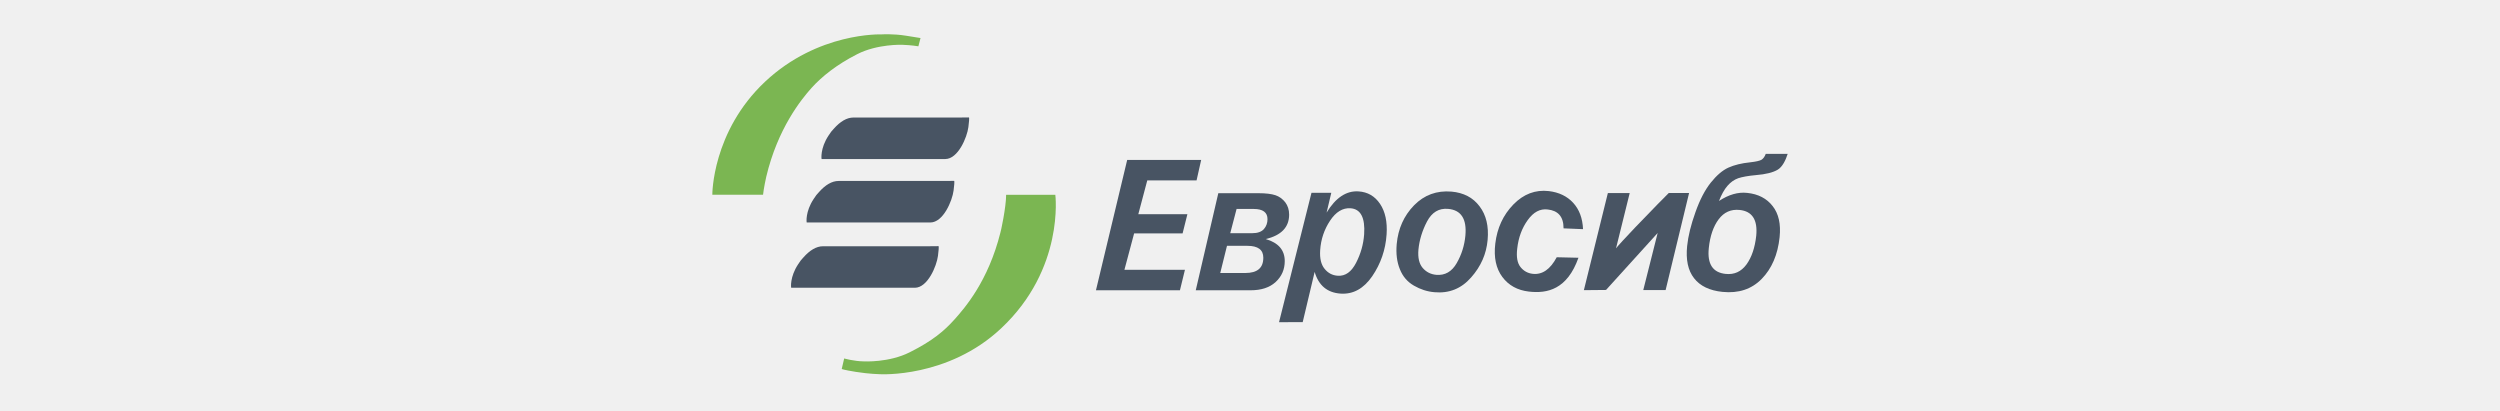
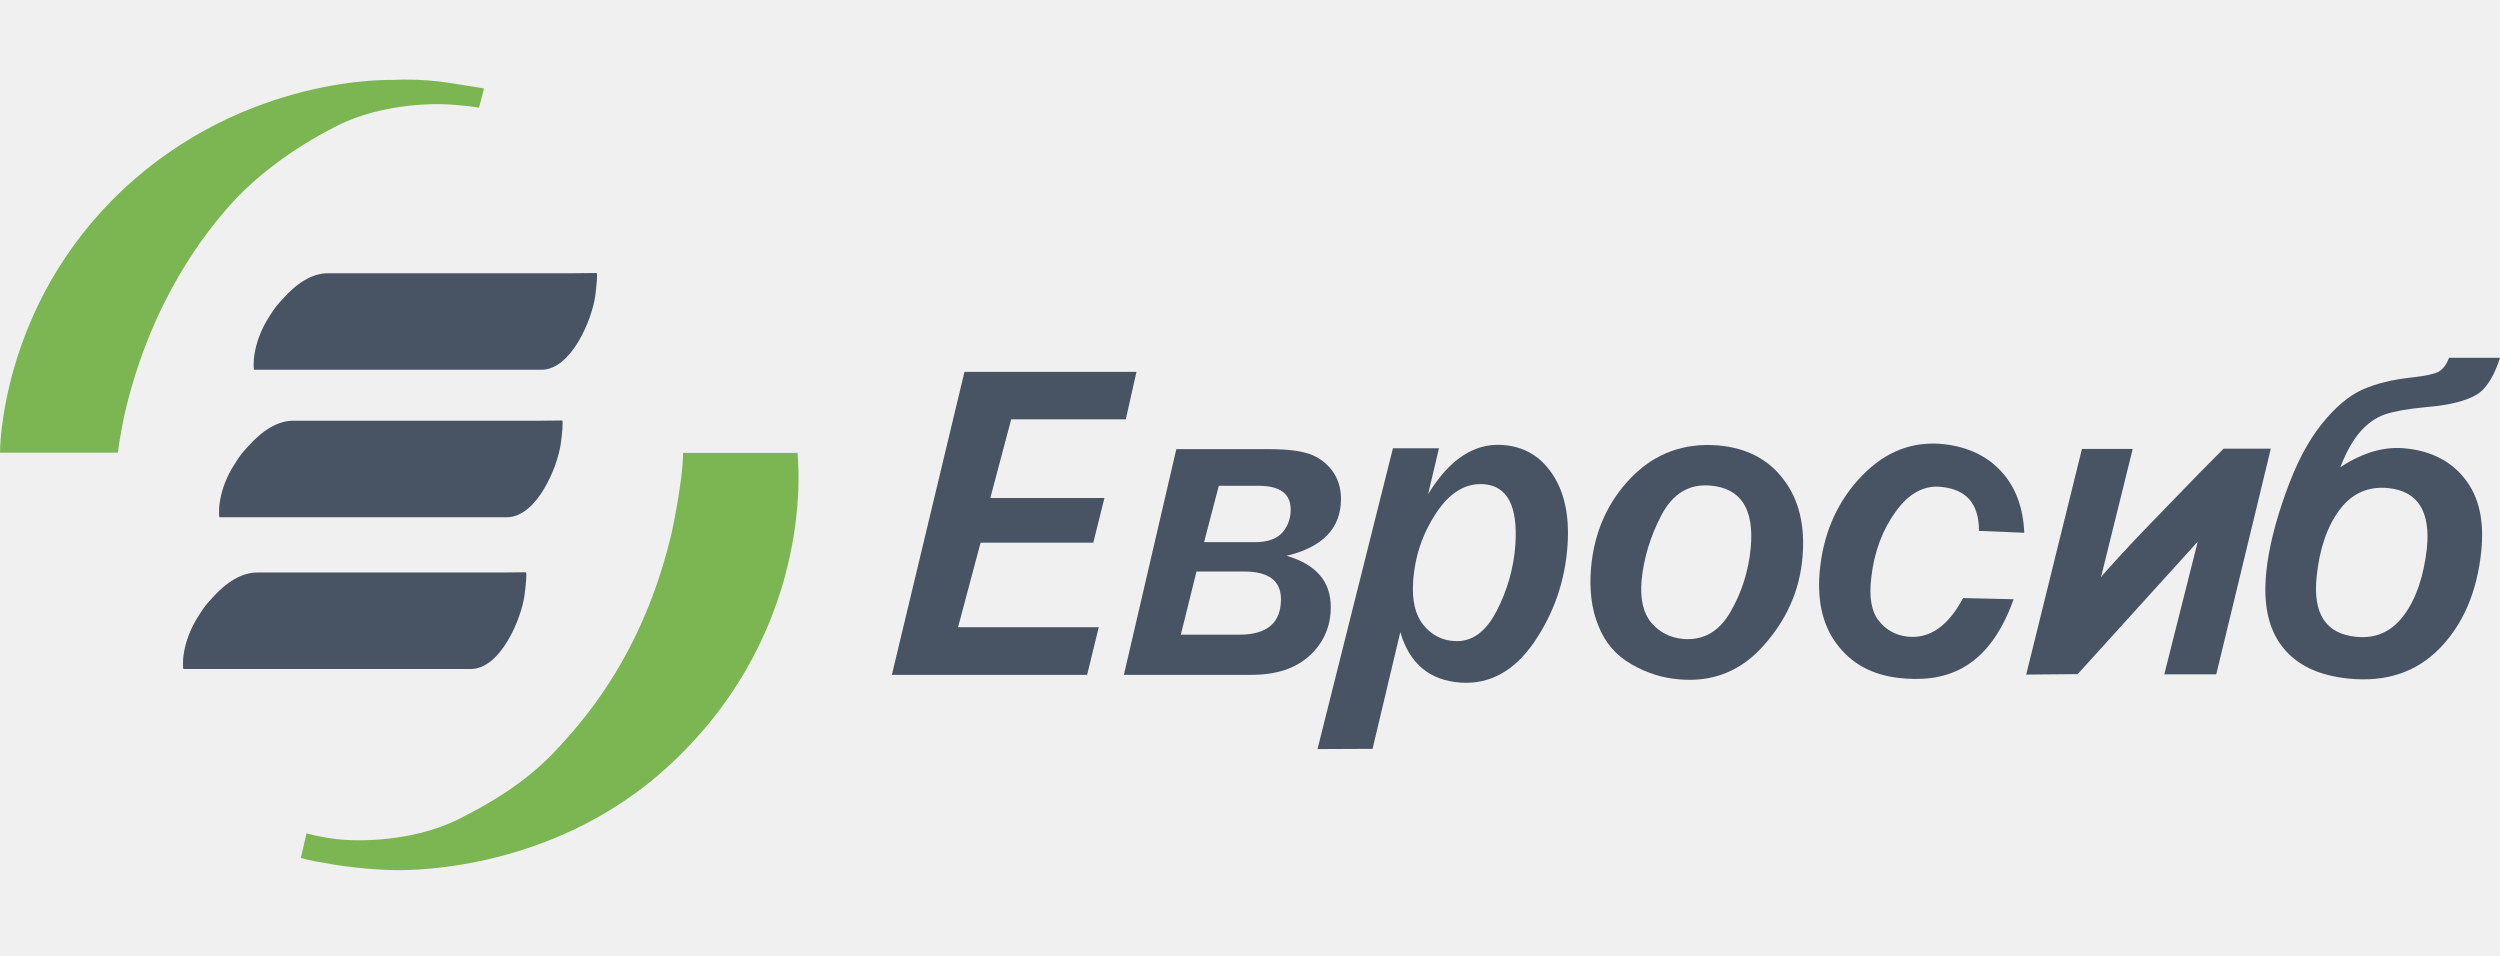
- <svg xmlns="http://www.w3.org/2000/svg" width="365" height="60" viewBox="0 0 365 60" fill="none">
+ <svg xmlns="http://www.w3.org/2000/svg" width="157" height="60" viewBox="0 0 157 60" fill="none">
  <g clip-path="url(#clip0_4088_3017)">
-     <path d="M111.405 28.428H104C104 28.428 103.94 19.24 111.688 11.939C119.436 4.653 128.689 5.022 128.689 5.022C128.689 5.022 130.358 4.904 132.28 5.214C134.202 5.524 134.396 5.553 134.396 5.553L134.083 6.762C134.083 6.762 133.099 6.585 131.729 6.541C131.729 6.541 128.108 6.394 125.143 7.913C122.163 9.432 120.002 11.158 118.483 12.839C116.978 14.52 113.536 18.768 111.867 25.832C111.852 25.847 111.495 27.558 111.405 28.428Z" fill="#7BB652" />
-     <path d="M146.896 28.441H154.078C154.078 28.441 155.449 39.237 146.166 47.939C138.403 55.225 128.48 54.635 128.48 54.635C128.48 54.635 126.886 54.605 124.964 54.296C123.042 53.986 122.893 53.868 122.893 53.868L123.25 52.334C123.25 52.334 124.681 52.747 126.126 52.762C126.126 52.762 129.776 52.968 132.816 51.434C136.109 49.783 137.837 48.337 139.342 46.656C140.847 44.974 144.289 41.051 146.062 33.943C146.092 33.957 146.896 30.27 146.896 28.441Z" fill="#7BB652" />
-     <path d="M135.827 23.221H119.958C119.928 23.221 119.735 21.643 120.972 19.785C121.329 19.224 121.389 19.18 121.761 18.767C122.655 17.764 123.609 17.159 124.607 17.159H140.073C140.073 17.159 141.057 17.145 141.459 17.145C141.548 17.145 141.459 17.97 141.384 18.56C141.191 20.05 139.879 23.221 138.002 23.221H135.827Z" fill="#485463" />
-     <path d="M133.651 32.483H117.783C117.753 32.483 117.559 30.905 118.796 29.046C119.153 28.486 119.213 28.442 119.585 28.029C120.479 27.026 121.433 26.421 122.431 26.421H137.897C137.897 26.421 138.881 26.406 139.298 26.406C139.387 26.406 139.298 27.232 139.223 27.822C139.03 29.312 137.719 32.483 135.826 32.483H133.651Z" fill="#485463" />
-     <path d="M131.386 42.014H115.518C115.488 42.014 115.294 40.45 116.531 38.577C116.889 38.017 116.948 37.973 117.321 37.56C118.215 36.557 119.168 35.952 120.167 35.952H135.633C135.633 35.952 136.601 35.938 137.018 35.938C137.108 35.938 137.018 36.763 136.944 37.353C136.75 38.843 135.439 42.014 133.562 42.014H131.386Z" fill="#485463" />
-     <path d="M172.271 42.381H160.009L164.568 23.355H175.37L174.7 26.335H167.503L166.192 31.275H173.359L172.659 34.078H165.581L164.166 39.387H173.002L172.271 42.381Z" fill="#485463" />
-     <path d="M179.616 34.047H182.82C183.61 34.047 184.176 33.841 184.533 33.443C184.891 33.03 185.055 32.543 185.055 31.997C185.055 31.009 184.384 30.508 183.044 30.508H180.541L179.616 34.047ZM178.156 39.858H181.822C183.565 39.858 184.444 39.121 184.444 37.631C184.444 36.466 183.669 35.891 182.119 35.891H179.14L178.156 39.858ZM174.58 42.38L177.873 28.207H183.744C184.816 28.207 185.636 28.31 186.217 28.502C186.783 28.694 187.26 29.048 187.647 29.534C188.02 30.036 188.214 30.626 188.214 31.334C188.214 33.163 187.081 34.357 184.801 34.903C186.649 35.449 187.573 36.51 187.573 38.118C187.573 39.342 187.126 40.36 186.247 41.171C185.368 41.982 184.146 42.38 182.597 42.38H174.58Z" fill="#485463" />
-     <path d="M195.322 40.258C196.424 40.331 197.303 39.697 197.989 38.37C198.674 37.042 199.062 35.656 199.165 34.211C199.329 31.777 198.659 30.509 197.169 30.406C196.037 30.332 195.038 30.937 194.189 32.22C193.34 33.503 192.848 34.934 192.744 36.541C192.669 37.721 192.878 38.621 193.384 39.24C193.891 39.874 194.547 40.214 195.322 40.258ZM190.196 47.027L186.739 47.042L191.477 28.149H194.368L193.683 31.04C195.008 28.857 196.573 27.825 198.346 27.943C199.687 28.031 200.73 28.636 201.49 29.771C202.25 30.907 202.563 32.382 202.444 34.211C202.295 36.482 201.579 38.517 200.343 40.331C199.091 42.146 197.557 42.986 195.739 42.868C193.787 42.736 192.52 41.688 191.939 39.697L190.196 47.027Z" fill="#485463" />
-     <path d="M209.7 40.126C210.966 40.229 211.964 39.669 212.68 38.415C213.395 37.176 213.812 35.834 213.946 34.404C214.17 31.955 213.321 30.657 211.413 30.495C210.072 30.377 209.059 30.997 208.344 32.339C207.643 33.681 207.226 35.053 207.092 36.439C206.988 37.619 207.196 38.504 207.703 39.108C208.225 39.713 208.88 40.052 209.7 40.126ZM209.432 42.663C208.374 42.574 207.375 42.25 206.436 41.704C205.483 41.158 204.797 40.362 204.38 39.3C203.948 38.253 203.8 37.029 203.918 35.642C204.127 33.386 204.961 31.513 206.451 29.979C207.942 28.46 209.759 27.796 211.92 27.973C213.693 28.136 215.064 28.843 216.018 30.127C216.985 31.395 217.373 33.032 217.194 35.023C217.015 37.073 216.211 38.902 214.781 40.51C213.35 42.147 211.562 42.855 209.432 42.663Z" fill="#485463" />
-     <path d="M230.455 37.632C228.816 42.248 225.925 42.882 223.228 42.572C221.559 42.381 220.263 41.673 219.34 40.434C218.416 39.195 218.073 37.573 218.312 35.567C218.58 33.296 219.459 31.393 220.948 29.859C222.439 28.325 224.167 27.676 226.119 27.898C227.594 28.075 228.786 28.635 229.68 29.608C230.574 30.582 231.051 31.85 231.125 33.458L228.28 33.34C228.28 31.57 227.431 30.744 225.955 30.582C224.852 30.449 223.884 30.965 223.05 32.13C222.215 33.281 221.694 34.667 221.515 36.289C221.366 37.514 221.53 38.413 221.992 38.989C222.454 39.564 223.035 39.888 223.765 39.977C225.166 40.139 226.342 39.328 227.281 37.558L230.455 37.632Z" fill="#485463" />
-     <path d="M234.479 42.334L231.245 42.364L234.747 28.191H237.935C237.935 28.191 236.311 34.739 235.939 36.258C235.954 36.184 237.652 34.326 238.665 33.279L242.033 29.798L243.642 28.176H246.607L243.18 42.349H239.917L242.018 34.016L234.479 42.334Z" fill="#485463" />
-     <path d="M253.998 30.654C252.731 30.521 251.703 30.979 250.929 32.011C250.154 33.043 249.662 34.459 249.483 36.229C249.245 38.545 250.064 39.798 251.942 39.99C253.208 40.123 254.206 39.666 254.981 38.618C255.741 37.571 256.218 36.17 256.411 34.415C256.635 32.1 255.83 30.846 253.998 30.654ZM257.797 22.469H261C260.718 23.368 260.241 24.357 259.555 24.77C258.87 25.183 257.812 25.448 256.367 25.566C255.219 25.669 254.355 25.831 253.774 26.023C253.193 26.23 252.672 26.598 252.21 27.129C251.748 27.66 251.331 28.412 250.973 29.341C252.389 28.412 253.759 28.014 255.086 28.162C256.695 28.324 257.946 28.973 258.811 30.094C259.69 31.215 260.018 32.719 259.824 34.621C259.555 37.188 258.676 39.223 257.201 40.727C255.726 42.232 253.819 42.851 251.479 42.615C249.602 42.423 248.217 41.76 247.337 40.624C246.444 39.489 246.116 37.91 246.324 35.905C246.473 34.459 246.876 32.822 247.531 30.993C248.172 29.165 248.932 27.719 249.781 26.657C250.63 25.595 251.494 24.858 252.344 24.475C253.193 24.091 254.266 23.826 255.562 23.693C256.352 23.604 256.873 23.486 257.157 23.339C257.425 23.177 257.648 22.882 257.797 22.469Z" fill="#485463" />
+     <path d="M7.405 28.428H1.36819e-05C1.36819e-05 28.428 -0.06 19.24 7.688 11.939C15.436 4.653 24.689 5.022 24.689 5.022C24.689 5.022 26.358 4.904 28.28 5.214C30.202 5.524 30.396 5.553 30.396 5.553L30.083 6.762C30.083 6.762 29.099 6.585 27.729 6.541C27.729 6.541 24.108 6.394 21.143 7.913C18.163 9.432 16.003 11.158 14.483 12.839C12.978 14.52 9.536 18.768 7.867 25.832C7.852 25.847 7.495 27.558 7.405 28.428Z" fill="#7BB652" />
+     <path d="M42.896 28.441H50.078C50.078 28.441 51.449 39.237 42.166 47.939C34.403 55.225 24.48 54.635 24.48 54.635C24.48 54.635 22.886 54.605 20.964 54.296C19.042 53.986 18.893 53.868 18.893 53.868L19.25 52.334C19.25 52.334 20.681 52.747 22.126 52.762C22.126 52.762 25.776 52.968 28.816 51.434C32.109 49.783 33.837 48.337 35.342 46.656C36.847 44.974 40.289 41.051 42.062 33.943C42.092 33.957 42.896 30.27 42.896 28.441Z" fill="#7BB652" />
+     <path d="M31.827 23.221H15.958C15.928 23.221 15.735 21.643 16.971 19.785C17.329 19.224 17.389 19.18 17.761 18.767C18.655 17.764 19.609 17.159 20.607 17.159H36.073C36.073 17.159 37.056 17.145 37.459 17.145C37.548 17.145 37.459 17.97 37.384 18.56C37.191 20.05 35.879 23.221 34.002 23.221H31.827Z" fill="#485463" />
+     <path d="M29.651 32.483H13.783C13.753 32.483 13.559 30.905 14.796 29.046C15.153 28.486 15.213 28.442 15.585 28.029C16.479 27.026 17.433 26.421 18.431 26.421H33.897C33.897 26.421 34.881 26.406 35.298 26.406C35.387 26.406 35.298 27.232 35.223 27.822C35.03 29.312 33.718 32.483 31.826 32.483H29.651Z" fill="#485463" />
+     <path d="M27.386 42.014H11.518C11.488 42.014 11.294 40.45 12.531 38.577C12.889 38.017 12.948 37.973 13.321 37.56C14.215 36.557 15.168 35.952 16.167 35.952H31.633C31.633 35.952 32.601 35.938 33.018 35.938C33.108 35.938 33.018 36.763 32.944 37.353C32.75 38.843 31.439 42.014 29.562 42.014H27.386Z" fill="#485463" />
+     <path d="M68.271 42.381H56.009L60.568 23.355H71.37L70.7 26.335H63.503L62.192 31.275H69.359L68.659 34.078H61.581L60.166 39.387H69.002L68.271 42.381Z" fill="#485463" />
+     <path d="M75.616 34.047H78.82C79.61 34.047 80.176 33.841 80.533 33.443C80.891 33.03 81.055 32.543 81.055 31.997C81.055 31.009 80.384 30.508 79.044 30.508H76.541L75.616 34.047ZM74.156 39.858H77.822C79.565 39.858 80.444 39.121 80.444 37.631C80.444 36.466 79.669 35.891 78.12 35.891H75.14L74.156 39.858ZM70.58 42.38L73.873 28.207H79.744C80.817 28.207 81.636 28.31 82.217 28.502C82.783 28.694 83.26 29.048 83.647 29.534C84.02 30.036 84.214 30.626 84.214 31.334C84.214 33.163 83.081 34.357 80.802 34.903C82.649 35.449 83.573 36.51 83.573 38.118C83.573 39.342 83.126 40.36 82.247 41.171C81.368 41.982 80.146 42.38 78.597 42.38H70.58Z" fill="#485463" />
+     <path d="M91.322 40.258C92.424 40.331 93.303 39.697 93.989 38.37C94.674 37.042 95.062 35.656 95.165 34.211C95.329 31.777 94.659 30.509 93.169 30.406C92.037 30.332 91.038 30.937 90.189 32.22C89.34 33.503 88.848 34.934 88.744 36.541C88.669 37.721 88.878 38.621 89.385 39.24C89.891 39.874 90.547 40.214 91.322 40.258ZM86.196 47.027L82.739 47.042L87.477 28.149H90.368L89.683 31.04C91.008 28.857 92.573 27.825 94.346 27.943C95.687 28.031 96.73 28.636 97.49 29.771C98.25 30.907 98.563 32.382 98.444 34.211C98.294 36.482 97.579 38.517 96.343 40.331C95.091 42.146 93.557 42.986 91.739 42.868C89.787 42.736 88.52 41.688 87.939 39.697L86.196 47.027Z" fill="#485463" />
+     <path d="M105.7 40.126C106.966 40.229 107.964 39.669 108.68 38.415C109.395 37.176 109.812 35.834 109.946 34.404C110.17 31.955 109.321 30.657 107.413 30.495C106.072 30.377 105.059 30.997 104.344 32.339C103.643 33.681 103.226 35.053 103.092 36.439C102.988 37.619 103.196 38.504 103.703 39.108C104.225 39.713 104.88 40.052 105.7 40.126ZM105.432 42.663C104.374 42.574 103.375 42.25 102.436 41.704C101.483 41.158 100.797 40.362 100.38 39.3C99.948 38.253 99.799 37.029 99.918 35.642C100.127 33.386 100.961 31.513 102.451 29.979C103.942 28.46 105.759 27.796 107.92 27.973C109.693 28.136 111.064 28.843 112.018 30.127C112.985 31.395 113.373 33.032 113.194 35.023C113.015 37.073 112.211 38.902 110.781 40.51C109.35 42.147 107.562 42.855 105.432 42.663Z" fill="#485463" />
+     <path d="M126.455 37.632C124.816 42.248 121.925 42.882 119.228 42.572C117.559 42.381 116.263 41.673 115.34 40.434C114.416 39.195 114.073 37.573 114.312 35.567C114.58 33.296 115.459 31.393 116.948 29.859C118.439 28.325 120.167 27.676 122.119 27.898C123.594 28.075 124.786 28.635 125.68 29.608C126.574 30.582 127.051 31.85 127.125 33.458L124.28 33.34C124.28 31.57 123.431 30.744 121.955 30.582C120.852 30.449 119.884 30.965 119.05 32.13C118.215 33.281 117.694 34.667 117.515 36.289C117.366 37.514 117.53 38.413 117.992 38.989C118.454 39.564 119.035 39.888 119.765 39.977C121.166 40.139 122.342 39.328 123.281 37.558L126.455 37.632Z" fill="#485463" />
+     <path d="M130.479 42.334L127.245 42.364L130.747 28.191H133.935C133.935 28.191 132.311 34.739 131.939 36.258C131.954 36.184 133.652 34.326 134.665 33.279L138.033 29.798L139.642 28.176H142.607L139.18 42.349H135.917L138.018 34.016L130.479 42.334Z" fill="#485463" />
+     <path d="M149.998 30.654C148.731 30.521 147.703 30.979 146.929 32.011C146.154 33.043 145.662 34.459 145.483 36.229C145.245 38.545 146.064 39.798 147.942 39.99C149.208 40.123 150.206 39.666 150.981 38.618C151.741 37.571 152.218 36.17 152.411 34.415C152.635 32.1 151.83 30.846 149.998 30.654ZM153.797 22.469H157C156.718 23.368 156.241 24.357 155.555 24.77C154.87 25.183 153.812 25.448 152.367 25.566C151.219 25.669 150.355 25.831 149.774 26.023C149.193 26.23 148.672 26.598 148.21 27.129C147.748 27.66 147.331 28.412 146.973 29.341C148.389 28.412 149.759 28.014 151.086 28.162C152.695 28.324 153.946 28.973 154.811 30.094C155.69 31.215 156.018 32.719 155.824 34.621C155.555 37.188 154.676 39.223 153.201 40.727C151.726 42.232 149.819 42.851 147.479 42.615C145.602 42.423 144.217 41.76 143.337 40.624C142.444 39.489 142.116 37.91 142.324 35.905C142.473 34.459 142.876 32.822 143.531 30.993C144.172 29.165 144.932 27.719 145.781 26.657C146.63 25.595 147.494 24.858 148.344 24.475C149.193 24.091 150.266 23.826 151.562 23.693C152.352 23.604 152.873 23.486 153.157 23.339C153.425 23.177 153.648 22.882 153.797 22.469Z" fill="#485463" />
  </g>
  <defs>
    <clipPath id="clip0_4088_3017">
-       <rect width="157" height="50" fill="white" transform="translate(104 5)" />
+       <rect width="157" height="50" fill="white" transform="translate(0 5)" />
    </clipPath>
  </defs>
</svg>
